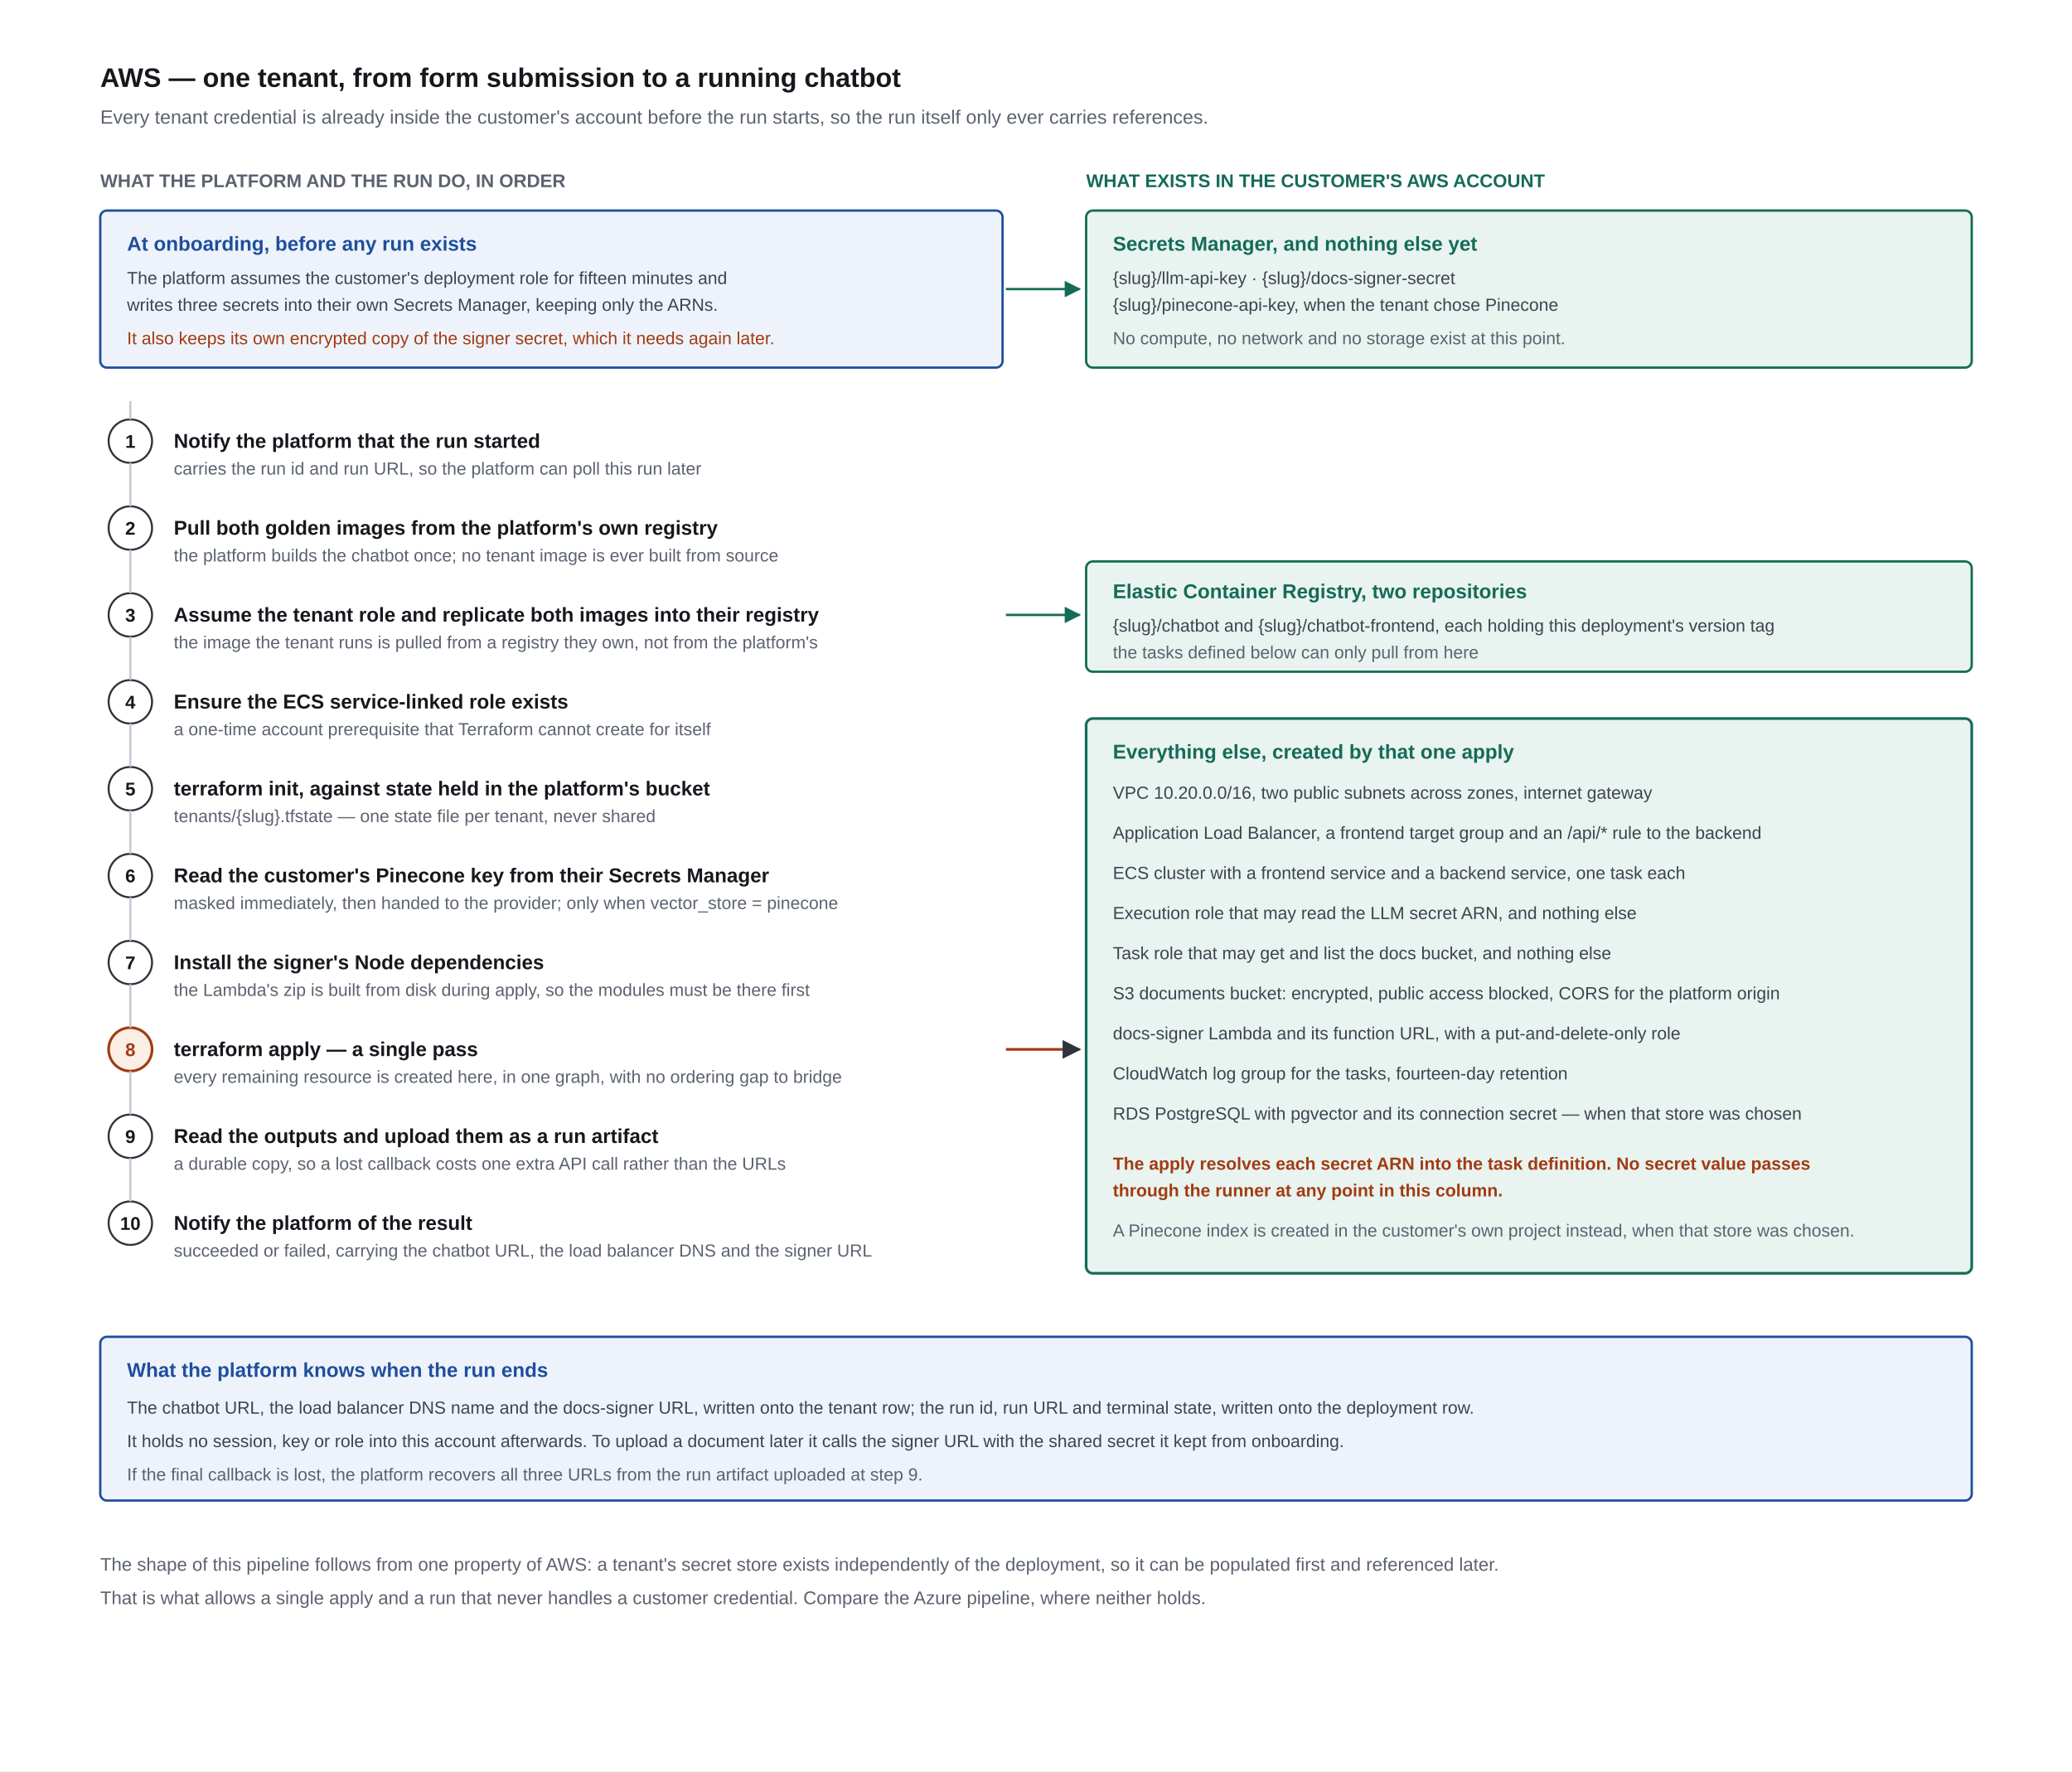
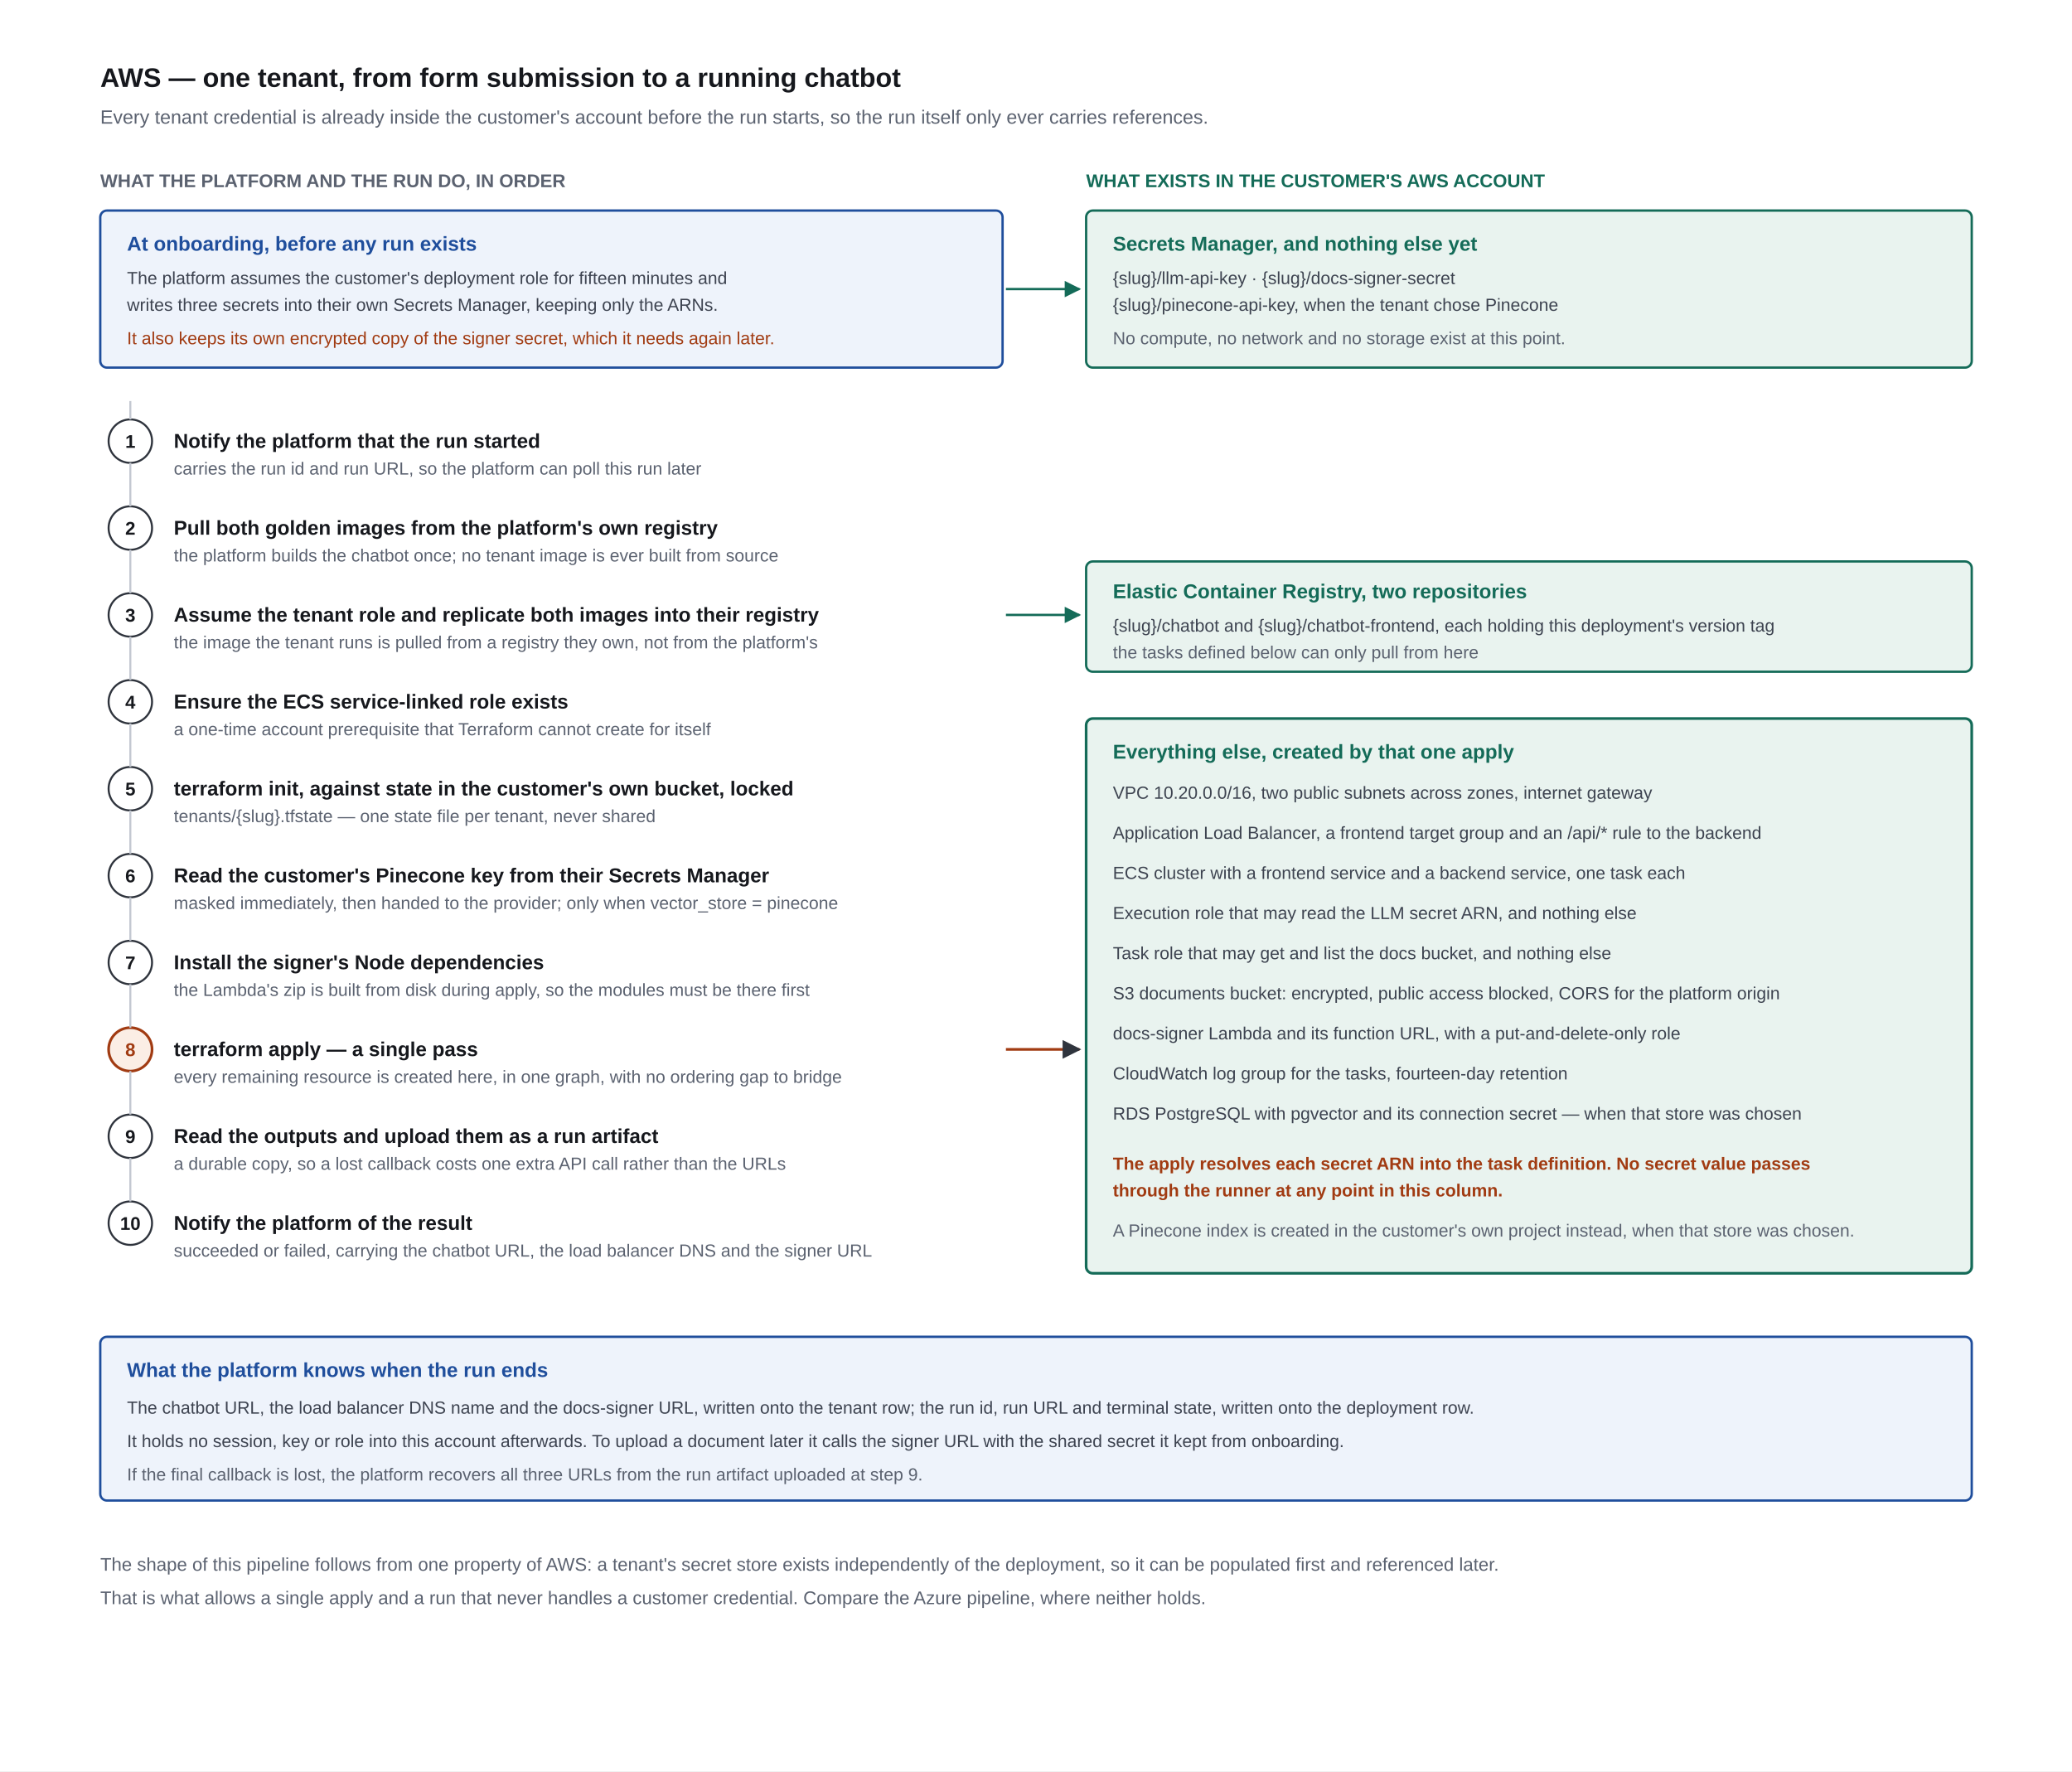
<svg xmlns="http://www.w3.org/2000/svg" viewBox="0 0 1240 1060" width="1240" height="1060" role="img" aria-label="AWS deployment pipeline end to end: secrets are written into the customer account at onboarding, then a single workflow run replicates images and performs one terraform apply that creates every remaining resource.">
  <rect x="0" y="0" width="1240" height="1060" fill="#ffffff" />
  <defs>
    <marker id="a" viewBox="0 0 10 10" refX="9" refY="5" markerWidth="7" markerHeight="7" orient="auto-start-reverse">
      <path d="M 0 0 L 10 5 L 0 10 z" fill="#2f343d" />
    </marker>
    <marker id="ag" viewBox="0 0 10 10" refX="9" refY="5" markerWidth="7" markerHeight="7" orient="auto-start-reverse">
      <path d="M 0 0 L 10 5 L 0 10 z" fill="#146b58" />
    </marker>
  </defs>
  <g font-family="Arial, Helvetica, sans-serif" fill="#16181d">
    <text x="60" y="52" font-size="16" font-weight="bold">AWS — one tenant, from form submission to a running chatbot</text>
    <text x="60" y="74" font-size="11.5" fill="#5b6270">Every tenant credential is already inside the customer's account before the run starts, so the run itself only ever carries references.</text>
    <text x="60" y="112" font-size="11" font-weight="bold" fill="#5b6270">WHAT THE PLATFORM AND THE RUN DO, IN ORDER</text>
    <text x="650" y="112" font-size="11" font-weight="bold" fill="#146b58">WHAT EXISTS IN THE CUSTOMER'S AWS ACCOUNT</text>
    <rect x="60" y="126" width="540" height="94" rx="4" fill="#eef3fb" stroke="#1f4e9c" stroke-width="1.4" />
    <text x="76" y="150" font-size="12" font-weight="bold" fill="#1f4e9c">At onboarding, before any run exists</text>
    <text x="76" y="170" font-size="10.5" fill="#3d4350">The platform assumes the customer's deployment role for fifteen minutes and</text>
    <text x="76" y="186" font-size="10.5" fill="#3d4350">writes three secrets into their own Secrets Manager, keeping only the ARNs.</text>
    <text x="76" y="206" font-size="10.5" fill="#a13b12">It also keeps its own encrypted copy of the signer secret, which it needs again later.</text>
    <line x1="602" y1="173" x2="646" y2="173" stroke="#146b58" stroke-width="1.4" marker-end="url(#ag)" />
    <rect x="650" y="126" width="530" height="94" rx="4" fill="#e9f3ef" stroke="#146b58" stroke-width="1.4" />
    <text x="666" y="150" font-size="12" font-weight="bold" fill="#146b58">Secrets Manager, and nothing else yet</text>
    <text x="666" y="170" font-size="10.5" fill="#3d4350">{slug}/llm-api-key · {slug}/docs-signer-secret</text>
    <text x="666" y="186" font-size="10.5" fill="#3d4350">{slug}/pinecone-api-key, when the tenant chose Pinecone</text>
    <text x="666" y="206" font-size="10.5" fill="#5b6270">No compute, no network and no storage exist at this point.</text>
    <g font-size="12" font-weight="bold">
      <text x="104" y="268">Notify the platform that the run started</text>
      <text x="104" y="320">Pull both golden images from the platform's own registry</text>
      <text x="104" y="372">Assume the tenant role and replicate both images into their registry</text>
      <text x="104" y="424">Ensure the ECS service-linked role exists</text>
-       <text x="104" y="476">terraform init, against state held in the platform's bucket</text>
+       <text x="104" y="476">terraform init, against state in the customer's own bucket, locked</text>
      <text x="104" y="528">Read the customer's Pinecone key from their Secrets Manager</text>
      <text x="104" y="580">Install the signer's Node dependencies</text>
      <text x="104" y="632">terraform apply — a single pass</text>
      <text x="104" y="684">Read the outputs and upload them as a run artifact</text>
      <text x="104" y="736">Notify the platform of the result</text>
    </g>
    <g font-size="10.5" fill="#5b6270">
      <text x="104" y="284">carries the run id and run URL, so the platform can poll this run later</text>
      <text x="104" y="336">the platform builds the chatbot once; no tenant image is ever built from source</text>
      <text x="104" y="388">the image the tenant runs is pulled from a registry they own, not from the platform's</text>
      <text x="104" y="440">a one-time account prerequisite that Terraform cannot create for itself</text>
      <text x="104" y="492">tenants/{slug}.tfstate — one state file per tenant, never shared</text>
      <text x="104" y="544">masked immediately, then handed to the provider; only when vector_store = pinecone</text>
      <text x="104" y="596">the Lambda's zip is built from disk during apply, so the modules must be there first</text>
      <text x="104" y="648">every remaining resource is created here, in one graph, with no ordering gap to bridge</text>
      <text x="104" y="700">a durable copy, so a lost callback costs one extra API call rather than the URLs</text>
      <text x="104" y="752">succeeded or failed, carrying the chatbot URL, the load balancer DNS and the signer URL</text>
    </g>
    <g fill="#ffffff" stroke="#2f343d" stroke-width="1.2">
      <circle cx="78" cy="264" r="13" />
      <circle cx="78" cy="316" r="13" />
      <circle cx="78" cy="368" r="13" />
      <circle cx="78" cy="420" r="13" />
      <circle cx="78" cy="472" r="13" />
      <circle cx="78" cy="524" r="13" />
      <circle cx="78" cy="576" r="13" />
      <circle cx="78" cy="680" r="13" />
      <circle cx="78" cy="732" r="13" />
    </g>
    <circle cx="78" cy="628" r="13" fill="#fbeee5" stroke="#a13b12" stroke-width="1.6" />
    <g font-size="11" text-anchor="middle" font-weight="bold">
      <text x="78" y="268">1</text>
      <text x="78" y="320">2</text>
      <text x="78" y="372">3</text>
      <text x="78" y="424">4</text>
      <text x="78" y="476">5</text>
      <text x="78" y="528">6</text>
      <text x="78" y="580">7</text>
      <text x="78" y="632" fill="#a13b12">8</text>
      <text x="78" y="684">9</text>
      <text x="78" y="736">10</text>
    </g>
    <line x1="78" y1="240" x2="78" y2="251" stroke="#c3c8d1" stroke-width="1.2" />
    <line x1="78" y1="277" x2="78" y2="303" stroke="#c3c8d1" stroke-width="1.2" />
    <line x1="78" y1="329" x2="78" y2="355" stroke="#c3c8d1" stroke-width="1.2" />
    <line x1="78" y1="381" x2="78" y2="407" stroke="#c3c8d1" stroke-width="1.2" />
    <line x1="78" y1="433" x2="78" y2="459" stroke="#c3c8d1" stroke-width="1.2" />
    <line x1="78" y1="485" x2="78" y2="511" stroke="#c3c8d1" stroke-width="1.2" />
    <line x1="78" y1="537" x2="78" y2="563" stroke="#c3c8d1" stroke-width="1.2" />
    <line x1="78" y1="589" x2="78" y2="615" stroke="#c3c8d1" stroke-width="1.2" />
    <line x1="78" y1="641" x2="78" y2="667" stroke="#c3c8d1" stroke-width="1.2" />
    <line x1="78" y1="693" x2="78" y2="719" stroke="#c3c8d1" stroke-width="1.2" />
    <line x1="602" y1="368" x2="646" y2="368" stroke="#146b58" stroke-width="1.4" marker-end="url(#ag)" />
    <rect x="650" y="336" width="530" height="66" rx="4" fill="#e9f3ef" stroke="#146b58" stroke-width="1.4" />
    <text x="666" y="358" font-size="12" font-weight="bold" fill="#146b58">Elastic Container Registry, two repositories</text>
    <text x="666" y="378" font-size="10.5" fill="#3d4350">{slug}/chatbot and {slug}/chatbot-frontend, each holding this deployment's version tag</text>
    <text x="666" y="394" font-size="10.5" fill="#5b6270">the tasks defined below can only pull from here</text>
    <line x1="602" y1="628" x2="646" y2="628" stroke="#a13b12" stroke-width="1.6" marker-end="url(#a)" />
    <rect x="650" y="430" width="530" height="332" rx="4" fill="#e9f3ef" stroke="#146b58" stroke-width="1.6" />
    <text x="666" y="454" font-size="12" font-weight="bold" fill="#146b58">Everything else, created by that one apply</text>
    <g font-size="10.5" fill="#3d4350">
      <text x="666" y="478">VPC 10.20.0.0/16, two public subnets across zones, internet gateway</text>
      <text x="666" y="502">Application Load Balancer, a frontend target group and an /api/* rule to the backend</text>
      <text x="666" y="526">ECS cluster with a frontend service and a backend service, one task each</text>
      <text x="666" y="550">Execution role that may read the LLM secret ARN, and nothing else</text>
      <text x="666" y="574">Task role that may get and list the docs bucket, and nothing else</text>
      <text x="666" y="598">S3 documents bucket: encrypted, public access blocked, CORS for the platform origin</text>
      <text x="666" y="622">docs-signer Lambda and its function URL, with a put-and-delete-only role</text>
      <text x="666" y="646">CloudWatch log group for the tasks, fourteen-day retention</text>
      <text x="666" y="670">RDS PostgreSQL with pgvector and its connection secret — when that store was chosen</text>
    </g>
    <text x="666" y="700" font-size="10.5" fill="#a13b12" font-weight="bold">The apply resolves each secret ARN into the task definition. No secret value passes</text>
    <text x="666" y="716" font-size="10.5" fill="#a13b12" font-weight="bold">through the runner at any point in this column.</text>
    <text x="666" y="740" font-size="10.5" fill="#5b6270">A Pinecone index is created in the customer's own project instead, when that store was chosen.</text>
    <rect x="60" y="800" width="1120" height="98" rx="4" fill="#eef3fb" stroke="#1f4e9c" stroke-width="1.4" />
    <text x="76" y="824" font-size="12" font-weight="bold" fill="#1f4e9c">What the platform knows when the run ends</text>
    <text x="76" y="846" font-size="10.5" fill="#3d4350">The chatbot URL, the load balancer DNS name and the docs-signer URL, written onto the tenant row; the run id, run URL and terminal state, written onto the deployment row.</text>
    <text x="76" y="866" font-size="10.5" fill="#3d4350">It holds no session, key or role into this account afterwards. To upload a document later it calls the signer URL with the shared secret it kept from onboarding.</text>
    <text x="76" y="886" font-size="10.5" fill="#5b6270">If the final callback is lost, the platform recovers all three URLs from the run artifact uploaded at step 9.</text>
    <text x="60" y="940" font-size="11" fill="#5b6270">The shape of this pipeline follows from one property of AWS: a tenant's secret store exists independently of the deployment, so it can be populated first and referenced later.</text>
    <text x="60" y="960" font-size="11" fill="#5b6270">That is what allows a single apply and a run that never handles a customer credential. Compare the Azure pipeline, where neither holds.</text>
  </g>
</svg>
